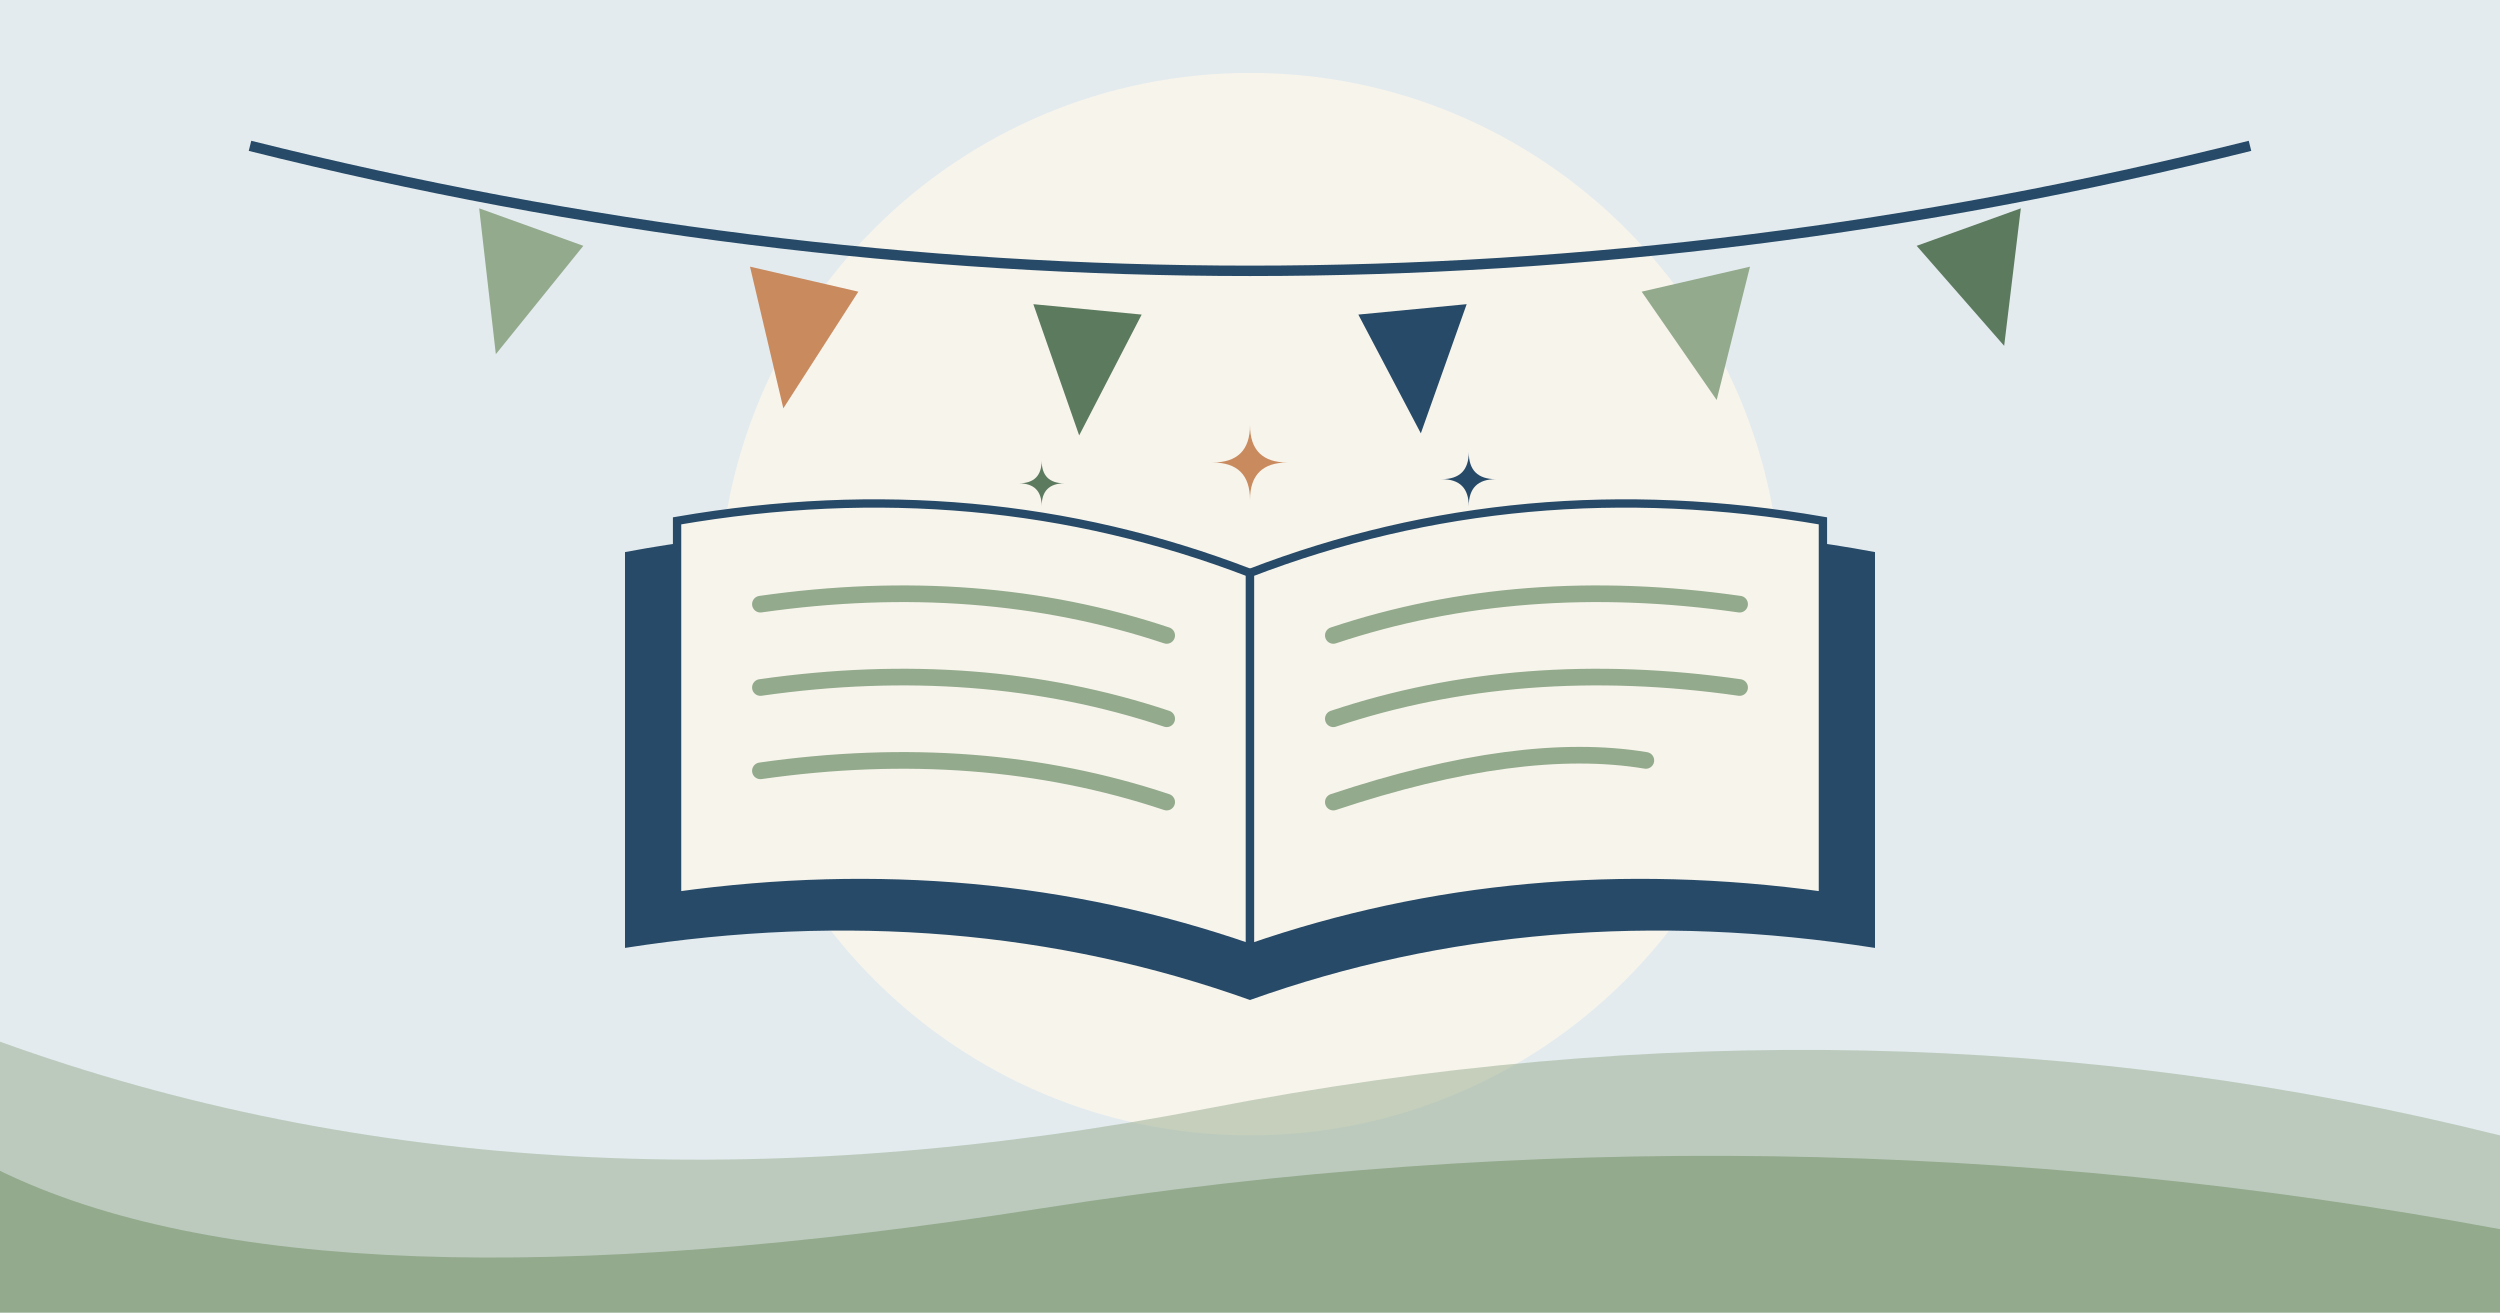
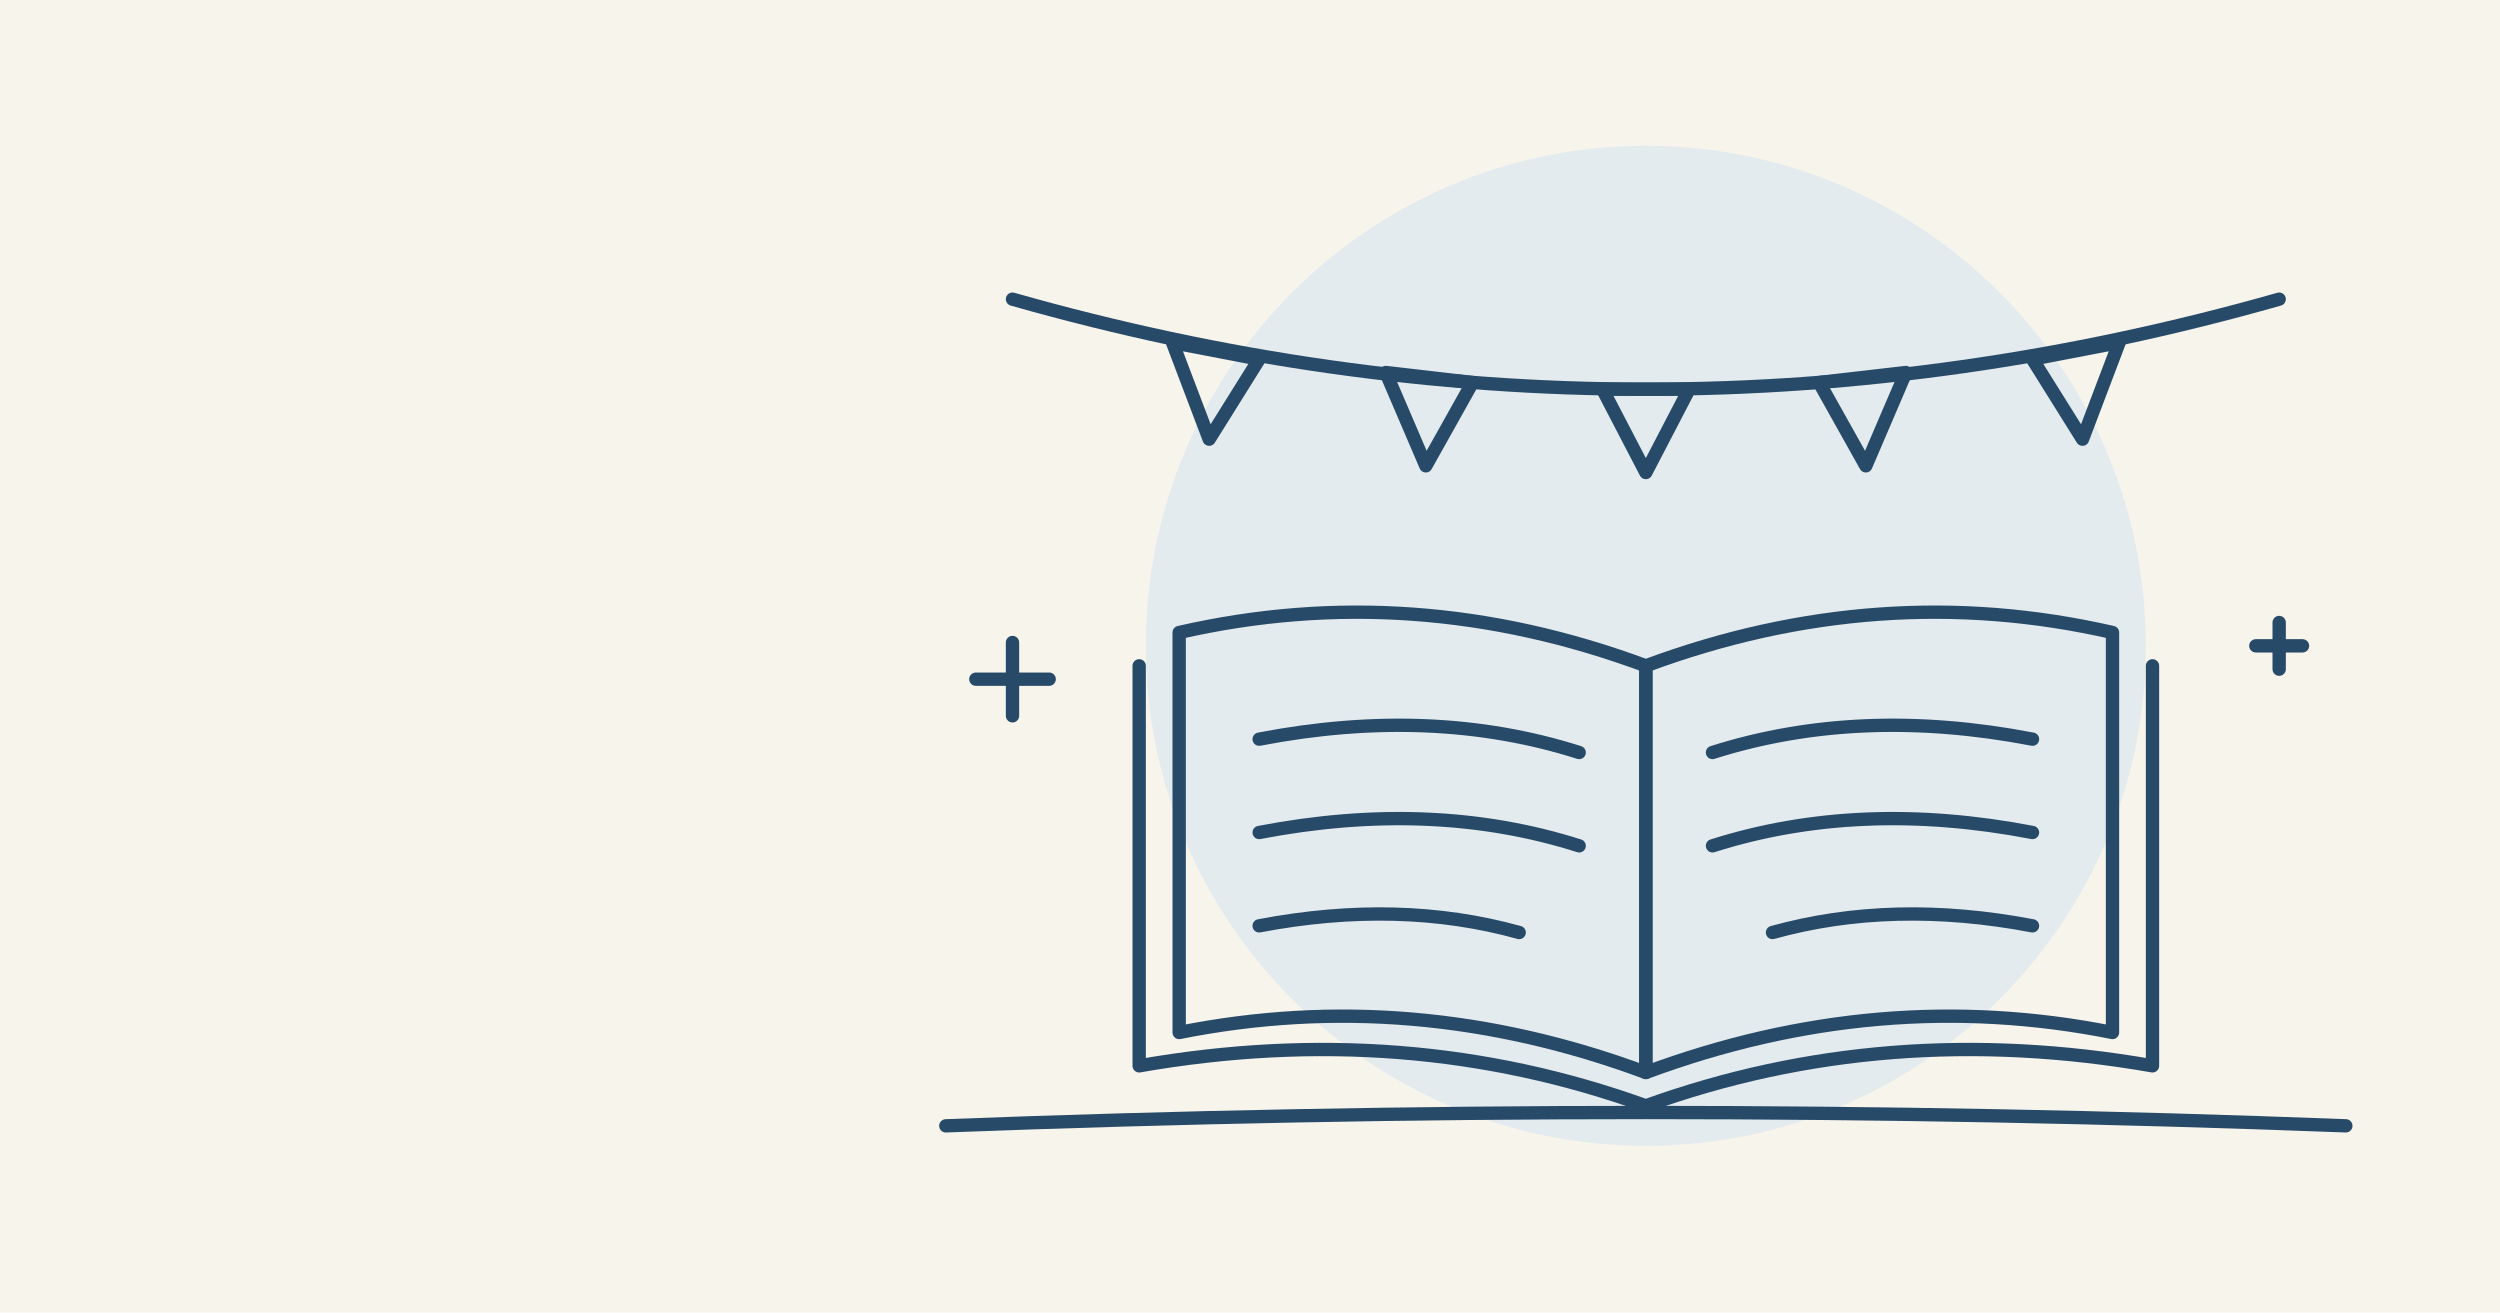
<svg xmlns="http://www.w3.org/2000/svg" viewBox="0 0 1200 630" width="1200" height="630">
-   <rect width="1200" height="630" fill="#E3EBEE" />
-   <circle cx="600" cy="290" r="255" fill="#F7F4EC" />
-   <g transform="translate(1200 0) scale(-1 1)">
-     <path d="M0 545 Q300 470 620 532 T1200 500 V630 H0Z" fill="#93AA8C" opacity=".5" />
-     <path d="M0 590 Q350 525 700 580 T1200 562 V630 H0Z" fill="#93AA8C" />
+   <rect width="1200" height="630" fill="#F7F4EC" />
+   <g transform="translate(310 -10) scale(1.6)">
+     <circle cx="300" cy="200" r="150" fill="#E3EBEE" />
+     <g fill="none" stroke="#274A68" stroke-width="4" stroke-linecap="round" stroke-linejoin="round">
+       <path d="M90 344 Q300 336 510 344" />
+       <path d="M110 96 Q300 150 490 96" />
+       <path d="M158 109 L184 114 L169 138Z M222 118 L248 121 L234 146Z M287 123 L313 123 L300 148Z M352 121 L378 118 L366 146Z M416 114 L442 109 L431 138Z" />
+       <path d="M300 206 Q230 180 160 196 V316 Q230 302 300 328Z" />
+       <path d="M300 206 Q370 180 440 196 V316 Q370 302 300 328Z" />
+       <path d="M148 206 V326 Q228 312 300 338 Q372 312 452 326 V206" />
+       <path d="M184 228 Q236 218 280 232 M184 256 Q236 246 280 260 M184 284 Q226 276 262 286" />
+       <path d="M320 232 Q364 218 416 228 M320 260 Q364 246 416 256 M338 286 Q374 276 416 284" />
+       <path d="M110 199 v22 M99 210 h22" />
+       <path d="M490 193 v14 M483 200 h14" />
+     </g>
  </g>
-   <path d="M120 70 Q600 190 1080 70" stroke="#274A68" stroke-width="5" fill="none" />
-   <g>
-     <path d="M230 100 l50 18 l-42 52Z" fill="#93AA8C" />
-     <path d="M360 128 l52 12 l-36 56Z" fill="#C98A5E" />
-     <path d="M496 146 l52 5 l-30 58Z" fill="#5C7A5E" />
-     <path d="M652 151 l52 -5 l-22 62Z" fill="#274A68" />
-     <path d="M788 140 l52 -12 l-16 64Z" fill="#93AA8C" />
-     <path d="M920 118 l50 -18 l-8 66Z" fill="#5C7A5E" />
-   </g>
-   <path d="M600 480 Q460 430 300 455 V265 Q460 235 600 290 Q740 235 900 265 V455 Q740 430 600 480Z" fill="#274A68" />
-   <path d="M600 455 Q470 410 325 430 V250 Q470 225 600 275Z" fill="#F7F4EC" stroke="#274A68" stroke-width="4" />
-   <path d="M600 455 Q730 410 875 430 V250 Q730 225 600 275Z" fill="#F7F4EC" stroke="#274A68" stroke-width="4" />
-   <g stroke="#93AA8C" stroke-width="8" stroke-linecap="round" fill="none">
-     <path d="M365 290 Q470 275 560 305" />
-     <path d="M365 330 Q470 315 560 345" />
-     <path d="M365 370 Q470 355 560 385" />
-     <path d="M640 305 Q730 275 835 290" />
-     <path d="M640 345 Q730 315 835 330" />
-     <path d="M640 385 Q730 355 790 365" />
-   </g>
-   <path d="M600 204 Q600 222 618 222 Q600 222 600 240 Q600 222 582 222 Q600 222 600 204Z" fill="#C98A5E" />
-   <path d="M500 221 Q500 232 511 232 Q500 232 500 243 Q500 232 489 232 Q500 232 500 221Z" fill="#5C7A5E" />
-   <path d="M705 217 Q705 230 718 230 Q705 230 705 243 Q705 230 692 230 Q705 230 705 217Z" fill="#274A68" />
</svg>
